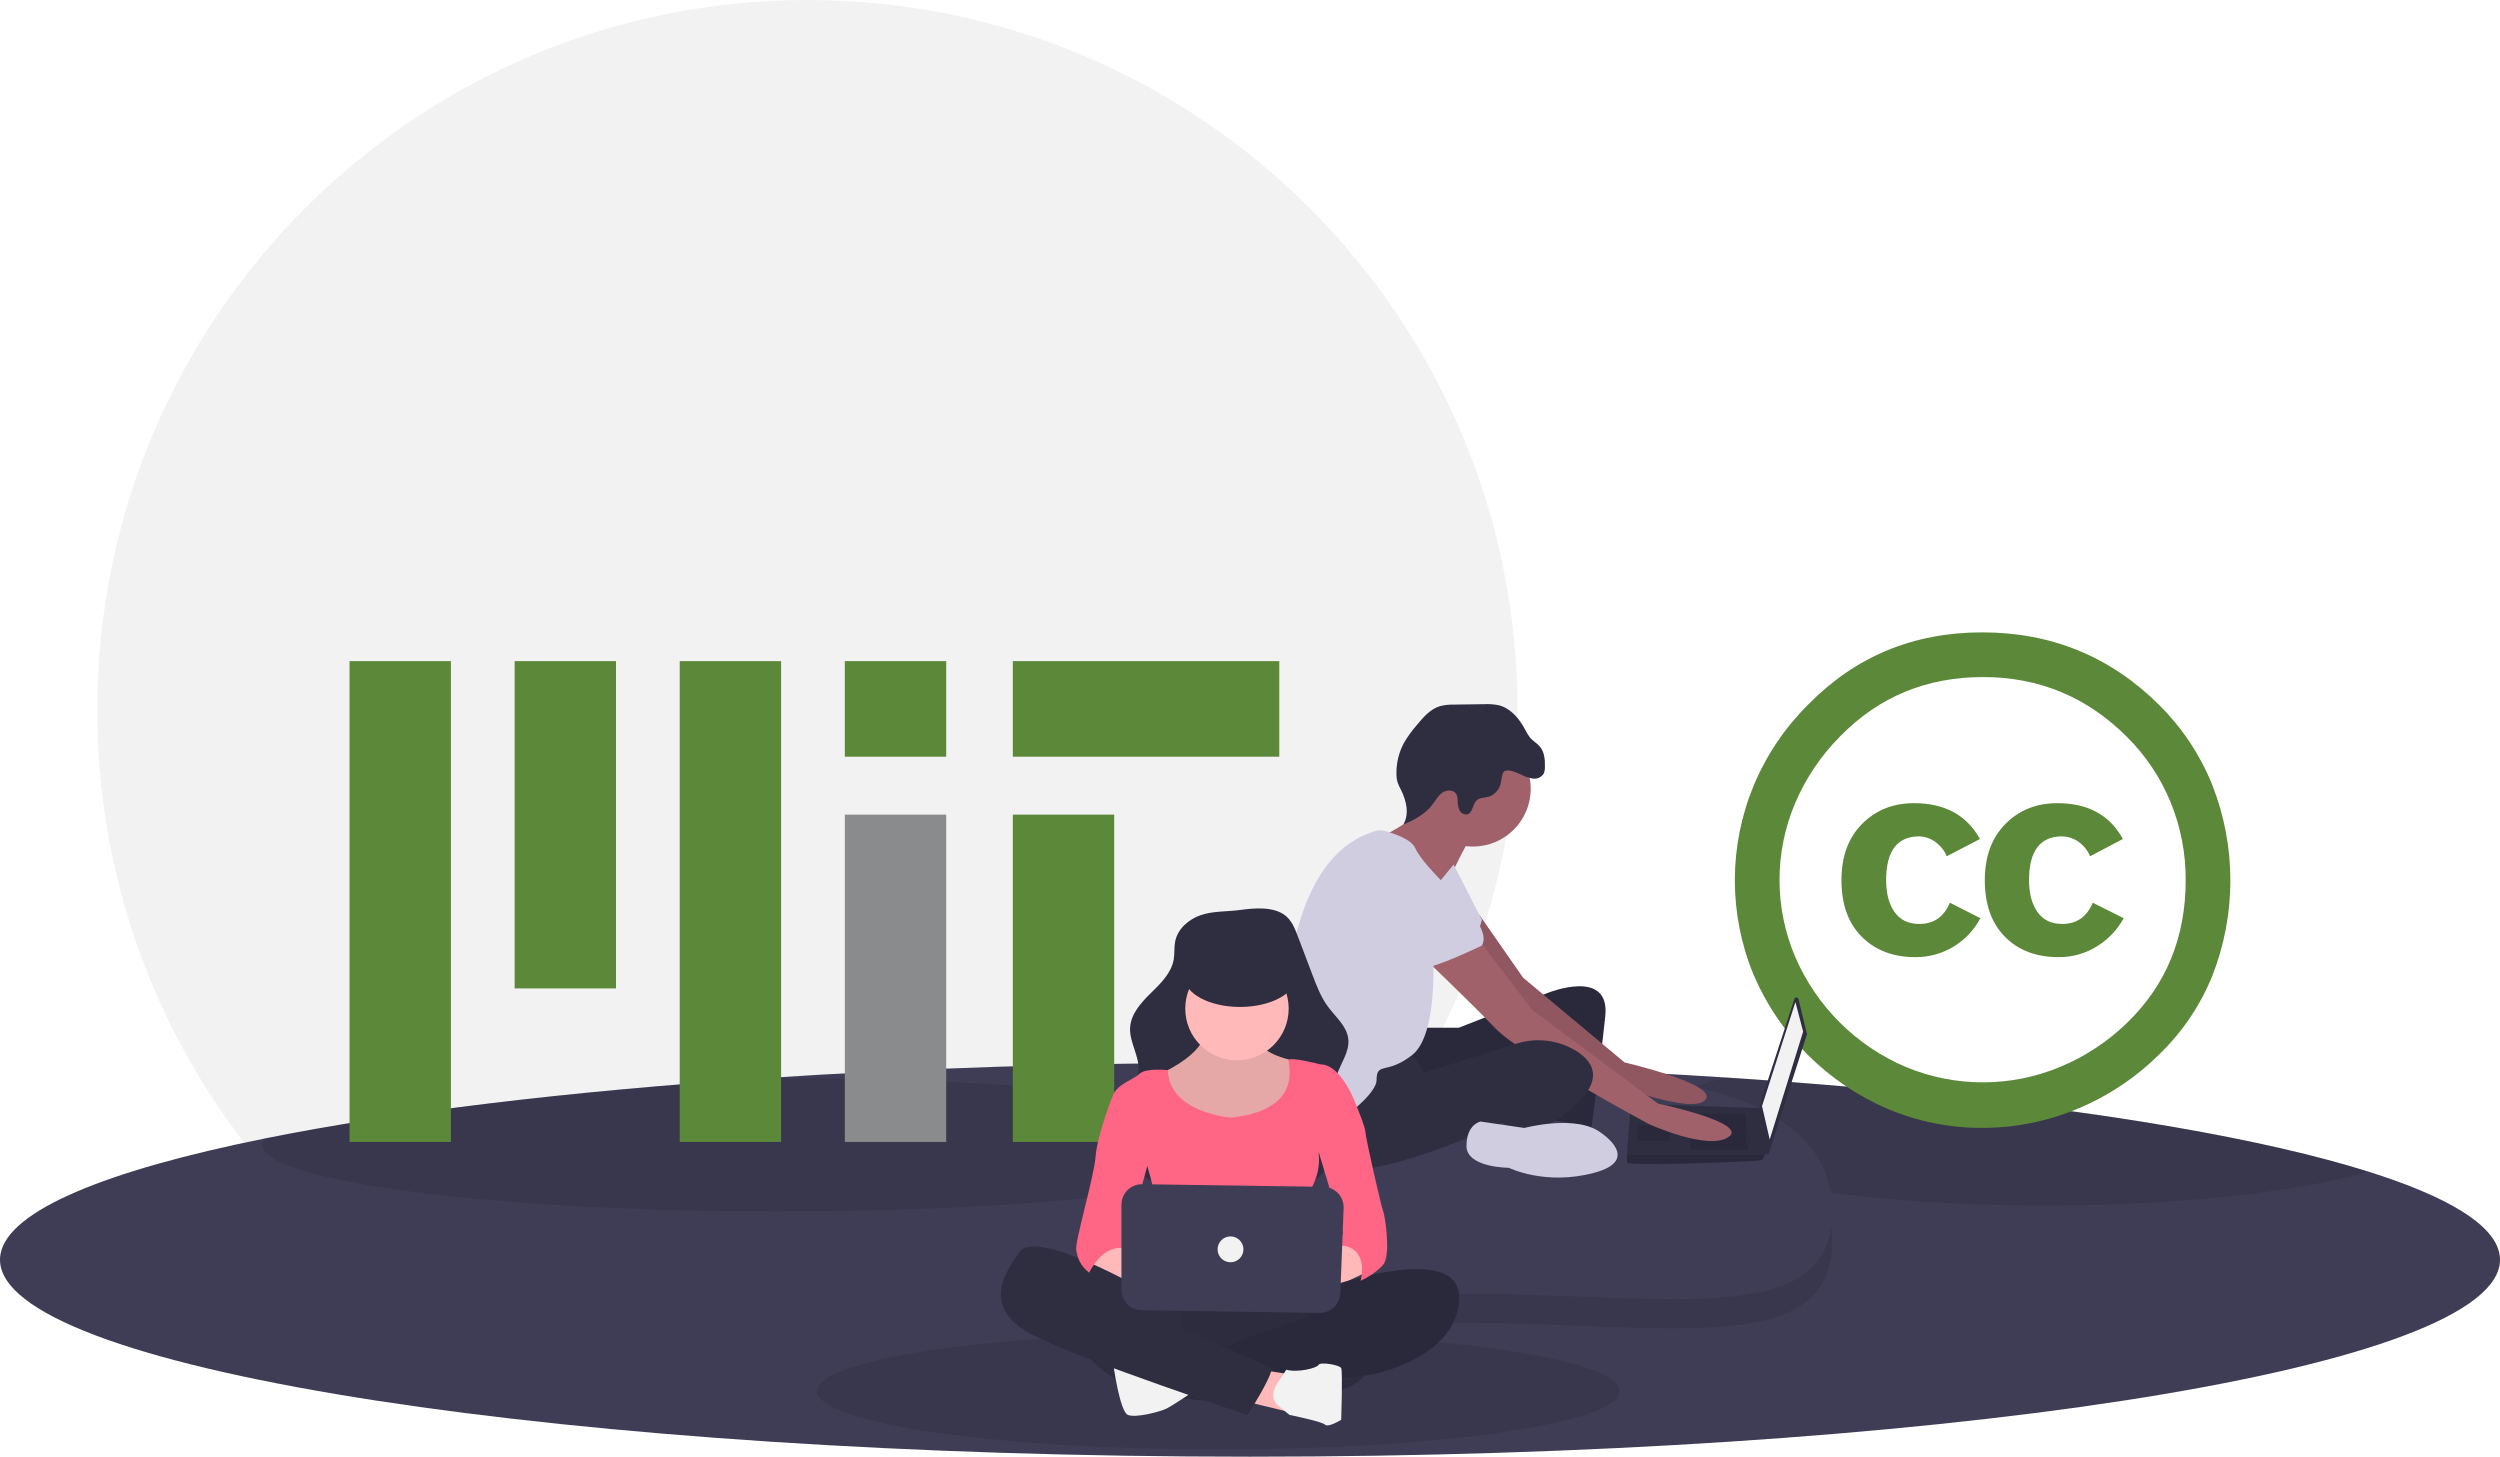
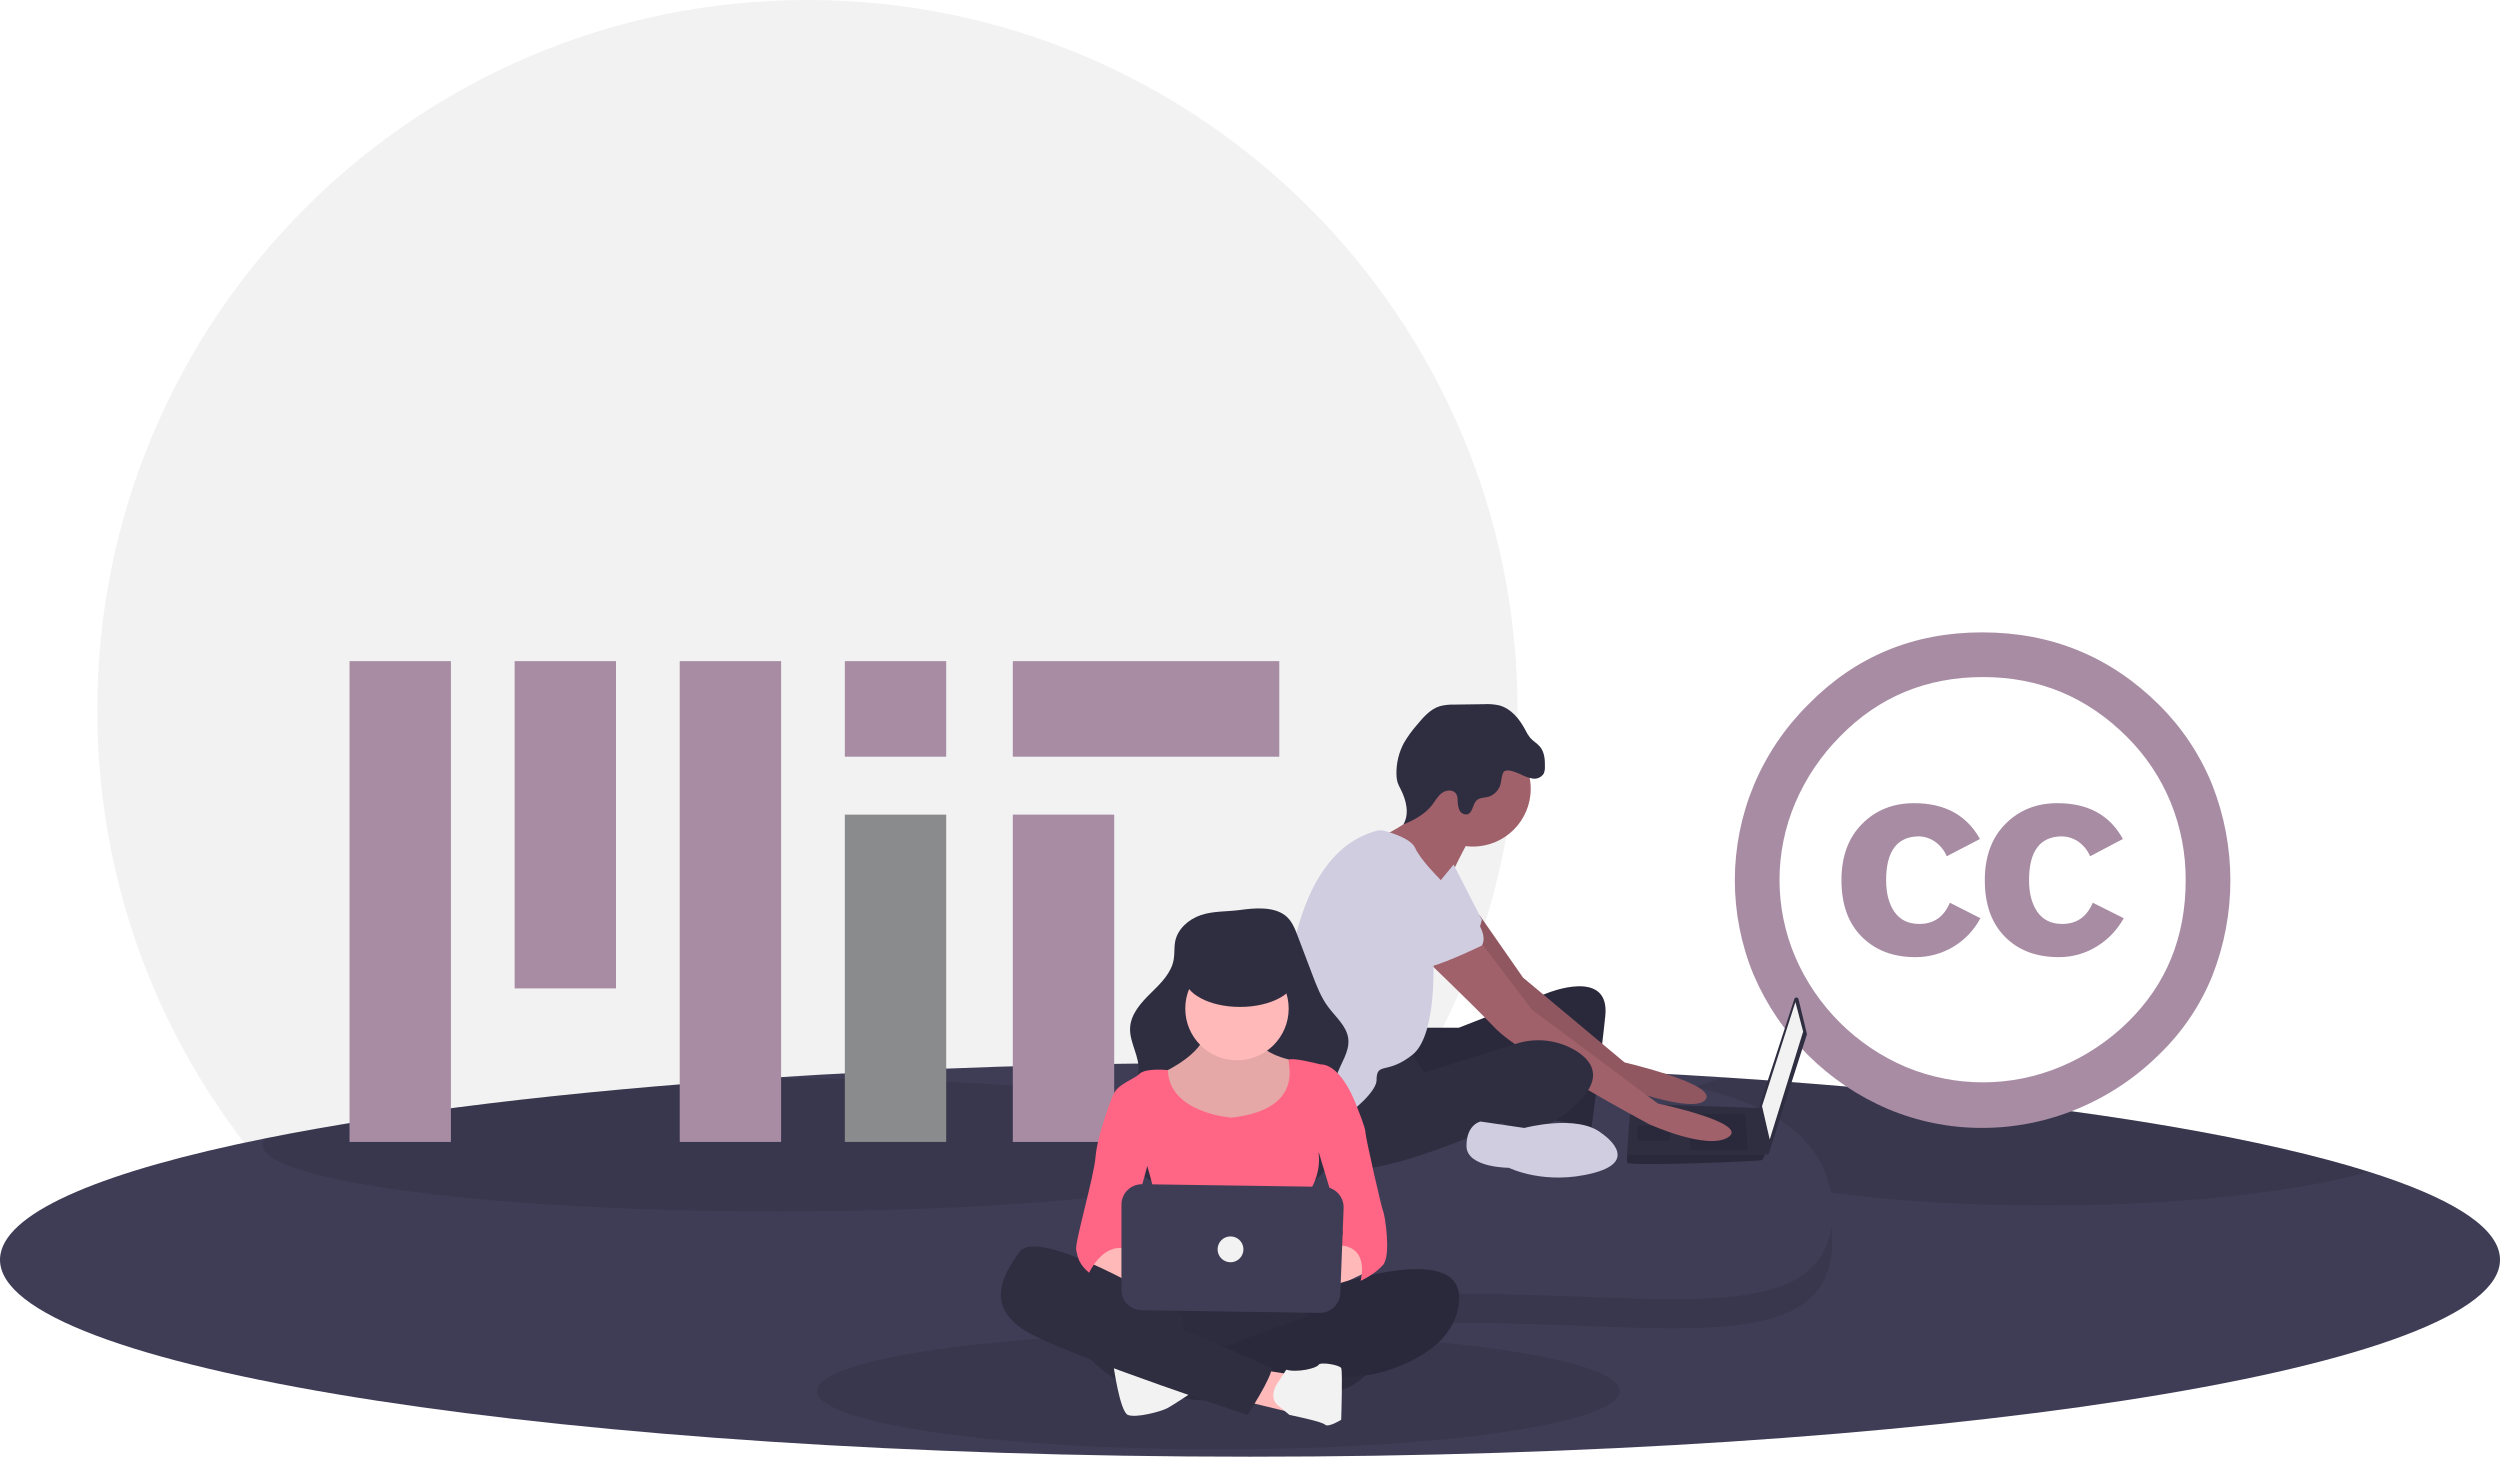
<svg xmlns="http://www.w3.org/2000/svg" id="a58ef234-55dd-4456-b368-278f056cc5c7" data-name="Layer 1" width="1028" height="598.997" viewBox="0 0 1028 598.997">
  <circle cx="332.005" cy="292.004" r="292.004" fill="#f2f2f2" />
  <path d="M1114,668.499a13.69,13.69,0,0,1-.17,2.12c-7.14,43.76-234.46,78.88-513.83,78.88s-506.69-35.12-513.83-78.88a13.675,13.675,0,0,1-.17-2.12c0-.2,0-.41.02-.61,0-.11.01-.21.01-.32a.489.489,0,0,0,.01-.12c.04-.45.1-.88.18-1.32,3.26-17.89,43.35-34.33,108.74-47.5,53.48-10.77,123.89-19.36,204.93-24.76,61.5-4.1,129.12-6.37,200.11-6.37,57.12,0,112.06,1.47,163.38,4.17h.02q16.11.855,31.74,1.87c71.33,4.62,134.63,11.69,185.63,20.54,31.37,5.45,58.1,11.58,79.19,18.22h.01c32.46,10.23,51.6,21.7,53.81,33.83.08.44.14.87.18,1.32a.487.487,0,0,0,.01.12c0,.11.01.21.01.32C1114,668.089,1114,668.299,1114,668.499Z" transform="translate(-86 -150.5013)" fill="#3f3d56" />
  <ellipse cx="501" cy="571.997" rx="165" ry="24" opacity="0.1" />
  <path d="M1059.96,632.299c-5.77,1.65-12.27,3.18-19.4,4.58-29.36,5.78-69.42,9.33-113.53,9.33-49.28,0-93.45-4.43-123.38-11.44-24.84-5.82-39.88-13.39-39.88-21.7,0-7.3,11.64-14.06,31.37-19.53,71.33,4.62,134.63,11.69,185.63,20.54C1012.14,619.529,1038.87,625.659,1059.96,632.299Z" transform="translate(-86 -150.5013)" opacity="0.1" />
  <path d="M618,621.249c0,15.13-94.92,27.4-212,27.4s-212-12.27-212-27.4a4.372,4.372,0,0,1,.96-2.62c53.48-10.77,123.89-19.36,204.93-24.76q3.045-.015,6.11-.01C523.08,593.859,618,606.119,618,621.249Z" transform="translate(-86 -150.5013)" opacity="0.1" />
-   <rect x="416.472" y="334.975" width="41.685" height="134.584" fill="#5c8839" />
-   <rect x="279.506" y="271.851" width="41.685" height="197.708" fill="#5c8839" />
-   <rect x="143.73" y="271.851" width="41.685" height="197.708" fill="#5c8839" />
-   <rect x="211.618" y="271.851" width="41.685" height="134.584" fill="#5c8839" />
-   <rect x="347.393" y="271.851" width="41.685" height="39.303" fill="#5c8839" />
+   <rect x="416.472" y="334.975" width="41.685" height="134.584" fill="#a78ca4" />
+   <rect x="279.506" y="271.851" width="41.685" height="197.708" fill="#a78ca4" />
+   <rect x="143.73" y="271.851" width="41.685" height="197.708" fill="#a78ca4" />
+   <rect x="211.618" y="271.851" width="41.685" height="134.584" fill="#a78ca4" />
+   <rect x="347.393" y="271.851" width="41.685" height="39.303" fill="#a78ca4" />
  <rect x="347.393" y="334.975" width="41.685" height="134.584" fill="#8a8b8c" />
-   <rect x="416.472" y="271.851" width="109.573" height="39.303" fill="#5c8839" />
-   <path d="M901.062,410.53q42.748,0,72.774,29.839A97.983,97.983,0,0,1,995.668,473.208a107.346,107.346,0,0,1,.096,78.409,93.533,93.533,0,0,1-21.739,32.294,104.704,104.704,0,0,1-33.841,22.561,101.425,101.425,0,0,1-39.114,7.823,99.015,99.015,0,0,1-38.662-7.734A104.845,104.845,0,0,1,807.007,551.165a101.764,101.764,0,0,1,.089-77.594A102.307,102.307,0,0,1,829.565,440.185Q858.674,410.537,901.062,410.53Zm.369,18.377q-34.93,0-58.768,24.379A87.595,87.595,0,0,0,824.197,480.668a80.789,80.789,0,0,0,0,63.311,86.249,86.249,0,0,0,45.577,45.31,82.687,82.687,0,0,0,63.41-.089,87.995,87.995,0,0,0,27.741-18.374q23.831-23.287,23.828-58.405a83.659,83.659,0,0,0-6.186-32.02,81.465,81.465,0,0,0-18.002-26.929Q935.989,428.909,901.431,428.908Zm-1.277,66.591-13.649,7.097a14.006,14.006,0,0,0-5.365-6.368,12.087,12.087,0,0,0-5.916-1.818q-13.64,0-13.646,18.011,0,8.186,3.454,13.095,3.458,4.914,10.192,4.916,8.916,0,12.557-8.733l12.551,6.368a29.99,29.99,0,0,1-26.745,16.012q-13.644,0-22.016-8.37-8.367-8.367-8.367-23.284,0-14.557,8.46-23.105,8.458-8.549,21.38-8.552Q891.97,480.757,900.155,495.498Zm58.765,0-13.465,7.097a13.992,13.992,0,0,0-5.368-6.368,12.373,12.373,0,0,0-6.094-1.818q-13.644,0-13.649,18.011,0,8.186,3.458,13.095,3.453,4.914,10.192,4.916,8.907,0,12.548-8.733l12.735,6.368a31.277,31.277,0,0,1-11.274,11.736,29.398,29.398,0,0,1-15.464,4.276q-13.831,0-22.099-8.37-8.291-8.367-8.284-23.284,0-14.557,8.463-23.105,8.453-8.549,21.373-8.552Q950.912,480.757,958.919,495.498Z" transform="translate(-86 -150.5013)" fill="#5c8839" />
+   <rect x="416.472" y="271.851" width="109.573" height="39.303" fill="#a78ca4" />
+   <path d="M901.062,410.53q42.748,0,72.774,29.839A97.983,97.983,0,0,1,995.668,473.208a107.346,107.346,0,0,1,.096,78.409,93.533,93.533,0,0,1-21.739,32.294,104.704,104.704,0,0,1-33.841,22.561,101.425,101.425,0,0,1-39.114,7.823,99.015,99.015,0,0,1-38.662-7.734A104.845,104.845,0,0,1,807.007,551.165a101.764,101.764,0,0,1,.089-77.594A102.307,102.307,0,0,1,829.565,440.185Q858.674,410.537,901.062,410.53Zm.369,18.377q-34.93,0-58.768,24.379A87.595,87.595,0,0,0,824.197,480.668a80.789,80.789,0,0,0,0,63.311,86.249,86.249,0,0,0,45.577,45.31,82.687,82.687,0,0,0,63.41-.089,87.995,87.995,0,0,0,27.741-18.374q23.831-23.287,23.828-58.405a83.659,83.659,0,0,0-6.186-32.02,81.465,81.465,0,0,0-18.002-26.929Q935.989,428.909,901.431,428.908Zm-1.277,66.591-13.649,7.097a14.006,14.006,0,0,0-5.365-6.368,12.087,12.087,0,0,0-5.916-1.818q-13.64,0-13.646,18.011,0,8.186,3.454,13.095,3.458,4.914,10.192,4.916,8.916,0,12.557-8.733l12.551,6.368a29.99,29.99,0,0,1-26.745,16.012q-13.644,0-22.016-8.37-8.367-8.367-8.367-23.284,0-14.557,8.46-23.105,8.458-8.549,21.38-8.552Q891.97,480.757,900.155,495.498Zm58.765,0-13.465,7.097a13.992,13.992,0,0,0-5.368-6.368,12.373,12.373,0,0,0-6.094-1.818q-13.644,0-13.649,18.011,0,8.186,3.458,13.095,3.453,4.914,10.192,4.916,8.907,0,12.548-8.733l12.735,6.368a31.277,31.277,0,0,1-11.274,11.736,29.398,29.398,0,0,1-15.464,4.276q-13.831,0-22.099-8.37-8.291-8.367-8.284-23.284,0-14.557,8.463-23.105,8.453-8.549,21.373-8.552Q950.912,480.757,958.919,495.498Z" transform="translate(-86 -150.5013)" fill="#a78ca4" />
  <path d="M839.417,660.837c0,48.737-67.934,33.663-151.113,33.663s-150.104,15.075-150.104-33.663,67.925-59.337,151.104-59.337S839.417,612.099,839.417,660.837Z" transform="translate(-86 -150.5013)" opacity="0.1" />
  <path d="M839.417,648.837c0,48.737-67.934,33.663-151.113,33.663s-150.104,15.075-150.104-33.663,67.925-59.337,151.104-59.337S839.417,600.099,839.417,648.837Z" transform="translate(-86 -150.5013)" fill="#3f3d56" />
  <path d="M825.542,561.343l3.434,14.164a.885.885,0,0,1-.017.478l-15.575,48.673a.885.885,0,0,1-1.722-.17l-2.155-18.961a.885.885,0,0,1,.038-.374l14.297-43.876A.885.885,0,0,1,825.542,561.343Z" transform="translate(-86 -150.5013)" fill="#2f2e41" />
  <polygon points="738.278 412.038 741.449 424.19 727.711 468.572 724.541 454.835 738.278 412.038" fill="#f2f2f2" />
  <path d="M755.064,628.584c.528,1.585,54.949-.528,55.477-1.057a11.469,11.469,0,0,0,1.162-2.113c.497-1.057.951-2.113.951-2.113l-2.113-17.108L756.649,604.279s-1.347,14.498-1.622,21.134A15.853,15.853,0,0,0,755.064,628.584Z" transform="translate(-86 -150.5013)" fill="#2f2e41" />
  <polygon points="717.673 458.005 718.729 472.799 694.953 472.799 694.953 458.005 717.673 458.005" opacity="0.1" />
  <polygon points="687.028 462.76 687.17 462.732 686.5 469.1 673.291 469.1 673.291 462.76 687.028 462.76" opacity="0.1" />
  <path d="M755.064,628.584c.528,1.585,54.949-.528,55.477-1.057a11.469,11.469,0,0,0,1.162-2.113H755.027A15.853,15.853,0,0,0,755.064,628.584Z" transform="translate(-86 -150.5013)" opacity="0.1" />
  <path d="M671.055,573.106h14.794l36.457-14.266s25.889-10.567,23.776,9.51S740.27,615.375,740.27,615.375s-11.624-5.284-17.964-3.698-2.113-32.23-2.113-32.23-51.779,24.833-56.534,21.663-5.812-25.361-5.812-25.361Z" transform="translate(-86 -150.5013)" fill="#2f2e41" />
  <path d="M671.055,573.106h14.794l36.457-14.266s25.889-10.567,23.776,9.51S740.27,615.375,740.27,615.375s-11.624-5.284-17.964-3.698-2.113-32.23-2.113-32.23-51.779,24.833-56.534,21.663-5.812-25.361-5.812-25.361Z" transform="translate(-86 -150.5013)" opacity="0.1" />
  <path d="M694.363,526.777l17.904,25.723,41.74,34.871s38.57,8.982,33.286,15.322-37.513-6.34-37.513-6.34S701.7,561.483,700.115,558.841s-19.021-27.474-19.021-27.474Z" transform="translate(-86 -150.5013)" fill="#a0616a" />
  <path d="M694.363,526.777l17.904,25.723,41.74,34.871s38.57,8.982,33.286,15.322-37.513-6.34-37.513-6.34S701.7,561.483,700.115,558.841s-19.021-27.474-19.021-27.474Z" transform="translate(-86 -150.5013)" opacity="0.1" />
  <circle cx="605.661" cy="324.331" r="23.776" fill="#a0616a" />
  <path d="M690.076,495.967s-7.925,13.737-9.51,21.134-23.776-14.794-23.776-14.794l-2.906-7.661s20.87-9.775,19.285-17.7S690.076,495.967,690.076,495.967Z" transform="translate(-86 -150.5013)" fill="#a0616a" />
  <path d="M683.736,506.005l11.624,22.719s-2.642,11.095-6.869,12.152-22.191-13.737-22.191-13.737Z" transform="translate(-86 -150.5013)" fill="#d0cde1" />
  <path d="M694.303,537.178l21.663,28.531,51.779,38.57s37.513,7.925,29.06,13.737-32.758-5.284-32.758-5.284-52.307-28.003-63.403-39.627-31.701-31.173-31.701-31.173Z" transform="translate(-86 -150.5013)" fill="#a0616a" />
  <path d="M665.244,581.56l6.34,10.039,37.839-11.905a29.751,29.751,0,0,1,24.771,2.989c6.604,4.161,10.831,10.765,1.321,20.54-19.021,19.549-31.701,8.982-31.701,8.982s-63.931,30.116-74.498,15.322-11.095-22.191-11.095-22.191S658.903,579.975,665.244,581.56Z" transform="translate(-86 -150.5013)" fill="#2f2e41" />
  <path d="M744.497,616.432s16.907,11.095-3.17,16.379-34.871-2.113-34.871-2.113-17.436,0-17.436-8.982,5.812-10.039,5.812-10.039l17.964,2.642S734.458,608.506,744.497,616.432Z" transform="translate(-86 -150.5013)" fill="#d0cde1" />
  <path d="M711.166,468.851a17.728,17.728,0,0,0,4.982,1.785,4.548,4.548,0,0,0,4.595-1.969,6.181,6.181,0,0,0,.522-2.795c.064-2.901-.146-6.038-1.985-8.283-1.17-1.429-2.878-2.33-4.089-3.724a17.598,17.598,0,0,1-2.067-3.378c-2.356-4.424-5.843-8.676-10.69-9.951a23.183,23.183,0,0,0-6.24-.477l-12.206.172a21.251,21.251,0,0,0-5.872.632c-3.929,1.188-6.789,4.492-9.409,7.651a47.851,47.851,0,0,0-5.396,7.448,26.133,26.133,0,0,0-3.098,12.804,11.98,11.98,0,0,0,.439,3.388,18.801,18.801,0,0,0,1.332,2.925c2.289,4.496,3.648,10.112,1.07,14.449,4.478-1.829,8.909-4.228,11.863-8.058,1.321-1.714,2.358-3.72,4.119-4.977s4.631-1.367,5.761.479a5.163,5.163,0,0,1,.583,2.418,11.084,11.084,0,0,0,.668,4.081,3.058,3.058,0,0,0,3.322,1.896c2.3-.648,2.08-4.179,3.852-5.782,1.346-1.218,3.422-.985,5.15-1.538a7.643,7.643,0,0,0,4.387-4.321c.655-1.468.645-5.31,1.884-6.105C706.194,466.625,709.726,468.21,711.166,468.851Z" transform="translate(-86 -150.5013)" fill="#2f2e41" />
  <path d="M651.996,492.139a6.271,6.271,0,0,1,3.264.008c3.392.911,10.995,3.321,12.625,6.989,2.113,4.755,9.51,12.152,9.51,12.152s10.039,10.039,7.925,16.907-10.039,14.794-10.039,14.794,2.113,32.758-8.454,41.212-14.794,2.642-14.794,10.567-32.758,32.758-39.098,17.436c0,0,3.17-28.531,2.113-38.57C614.008,563.741,615.533,502.011,651.996,492.139Z" transform="translate(-86 -150.5013)" fill="#d0cde1" />
  <path d="M668.942,505.477s32.23,23.776,26.418,33.815c0,0-19.549,9.51-23.776,8.982s-20.606-19.021-24.833-20.606S640.411,497.552,668.942,505.477Z" transform="translate(-86 -150.5013)" fill="#d0cde1" />
  <path d="M579.811,526.783c-5.013,1.693-9.554,5.652-10.58,10.843-.476,2.406-.184,4.907-.585,7.327-.929,5.612-5.334,9.897-9.396,13.878s-8.258,8.606-8.555,14.286c-.325,6.22,4.186,12.047,3.406,18.226-.907,7.179-8.489,11.831-10.364,18.82-1.252,4.667.282,9.694,2.805,13.815,4.809,7.852,13.028,13.183,21.781,16.041s18.075,3.459,27.282,3.556c11.211.117,23.383-.845,31.806-8.244a25.48,25.48,0,0,0,8.459-16.588c.8-8.571-2.777-17.426-.31-25.673,1.553-5.19,5.447-9.93,4.866-15.316-.568-5.266-5.168-8.999-8.323-13.253-2.946-3.972-4.734-8.663-6.486-13.288l-5.995-15.824c-1.178-3.111-2.473-6.382-5.099-8.424-4.917-3.822-12.822-3.071-18.572-2.283C590.619,525.412,584.94,525.051,579.811,526.783Z" transform="translate(-86 -150.5013)" fill="#2f2e41" />
  <path d="M581.688,572.877s2.657,8.637-17.274,18.602,1.993,20.595,1.993,20.595l23.253,5.315s23.917-3.322,26.575-7.308,7.308-17.274,5.979-19.267a31.061,31.061,0,0,0-3.322-3.986s-15.945-2.657-15.281-9.966S581.688,572.877,581.688,572.877Z" transform="translate(-86 -150.5013)" fill="#ffb9b9" />
  <path d="M581.688,572.877s2.657,8.637-17.274,18.602,1.993,20.595,1.993,20.595l23.253,5.315s23.917-3.322,26.575-7.308,7.308-17.274,5.979-19.267a31.061,31.061,0,0,0-3.322-3.986s-15.945-2.657-15.281-9.966S581.688,572.877,581.688,572.877Z" transform="translate(-86 -150.5013)" opacity="0.1" />
  <circle cx="508.643" cy="414.736" r="21.26" fill="#ffb9b9" />
  <path d="M592.318,610.082s-25.604-1.872-26.089-19.539c0,0-9.122-1.057-11.78,1.601s-11.294,4.651-11.294,11.294,14.616,26.575,14.616,26.575,7.972,26.575,4.651,31.225-3.986,16.609-3.986,16.609,33.218-2.657,38.533,0,26.575,2.657,27.904,0-1.329-35.876-1.329-35.876,5.979-7.972,4.651-17.274L644.139,606.096s-5.979-17.938-15.281-17.938c0,0-12.623-3.322-12.955-1.661S622.215,606.76,592.318,610.082Z" transform="translate(-86 -150.5013)" fill="#ff6584" />
  <path d="M532.525,668.547s5.979,9.301,21.26,11.294,17.938-3.322,16.609-4.651-17.274-7.308-17.274-7.308l-9.301-7.308Z" transform="translate(-86 -150.5013)" fill="#ffb9b9" />
  <path d="M641.481,660.574l-17.274,9.966s-22.589-1.329-13.952,5.315,24.582,3.986,24.582,3.986l15.281-7.308Z" transform="translate(-86 -150.5013)" fill="#ffb9b9" />
  <path d="M555.113,677.848s-15.945,39.198,3.322,45.177,72.416,4.651,84.375-3.322,15.281-18.602,13.287-21.924-15.281-12.623-24.582-13.287S555.113,677.848,555.113,677.848Z" transform="translate(-86 -150.5013)" fill="#2f2e41" />
  <path d="M555.113,677.848s-15.945,39.198,3.322,45.177,72.416,4.651,84.375-3.322,15.281-18.602,13.287-21.924-15.281-12.623-24.582-13.287S555.113,677.848,555.113,677.848Z" transform="translate(-86 -150.5013)" opacity="0.05" />
  <path d="M630.378,680.283s56.281-20.373,55.617,4.208-35.876,31.225-35.876,31.225l-10.63,1.329-58.465,1.993s1.993-10.63-2.657-11.959c0,0,15.281-3.986,15.945-4.651s38.533-13.952,41.191-14.616,10.63-5.979,16.609-5.315c0,0,6.644-5.315,13.952-3.986l-20.595,1.329Z" transform="translate(-86 -150.5013)" fill="#2f2e41" />
  <path d="M630.378,680.283s56.281-20.373,55.617,4.208-35.876,31.225-35.876,31.225l-10.63,1.329-58.465,1.993s1.993-10.63-2.657-11.959c0,0,15.281-3.986,15.945-4.651s38.533-13.952,41.191-14.616,10.63-5.979,16.609-5.315c0,0,6.644-5.315,13.952-3.986l-20.595,1.329Z" transform="translate(-86 -150.5013)" opacity="0.1" />
  <polygon points="534.434 533.081 541.53 549.271 584.714 533.99 588.036 525.354 576.741 523.36 554.035 527.347 544.187 530.004 534.434 533.081" fill="#2f2e41" />
  <polygon points="534.434 533.081 541.53 549.271 584.714 533.99 588.036 525.354 576.741 523.36 554.035 527.347 544.187 530.004 534.434 533.081" opacity="0.1" />
  <path d="M528.538,703.094s12.623,15.945,27.239,19.931,22.589-1.329,22.589-1.329L573.716,703.094l-1.993-11.959L563.086,685.156l-17.274-7.972-20.595-6.644s-8.637-1.329-8.637,0,7.972,21.26,7.972,21.26Z" transform="translate(-86 -150.5013)" fill="#2f2e41" />
  <path d="M543.819,711.731s2.657,19.267,5.979,20.595,13.287-1.329,15.945-2.657,11.691-7.459,11.691-7.459S545.812,710.402,543.819,711.731Z" transform="translate(-86 -150.5013)" fill="#f2f2f2" />
  <polygon points="518.277 563.223 530.9 565.216 529.571 580.496 511.964 576.22 518.277 563.223" fill="#ffb9b9" />
  <path d="M612.186,717.977s-5.916,7.042.063,11.028l3.986,3.322s13.287,2.657,14.616,3.986,6.644-1.993,6.644-1.993.664-19.931,0-21.26-8.637-2.657-9.301-1.329-8.637,3.322-13.287,1.993Z" transform="translate(-86 -150.5013)" fill="#f2f2f2" />
  <path d="M559.099,682.499s-46.506-27.239-53.814-17.274-15.281,23.917,5.979,34.547,87.697,32.554,87.697,32.554,9.966-15.281,9.966-19.267c0,0-35.212-15.945-41.191-17.274s-29.897-16.609-33.219-17.938-7.972-5.315-7.972-5.315Z" transform="translate(-86 -150.5013)" fill="#2f2e41" />
  <path d="M545.812,600.117l-2.657,1.993s-5.979,15.281-6.644,23.917-8.637,35.212-7.972,38.533,1.329,5.979,5.315,9.301c0,0,5.315-11.959,14.616-9.966l11.294-41.191Z" transform="translate(-86 -150.5013)" fill="#ff6584" />
  <path d="M638.824,600.117l5.315,5.979s3.322,7.972,3.322,9.966,6.644,31.225,7.308,32.554,3.322,17.938,0,21.924-9.301,6.644-9.301,6.644,3.986-13.952-8.637-14.616l1.329-5.315-11.959-39.862Z" transform="translate(-86 -150.5013)" fill="#ff6584" />
  <path d="M547.141,645.858v34.995a8.413,8.413,0,0,0,8.289,8.413l73.185,1.084a8.413,8.413,0,0,0,8.532-8.089l1.346-34.999a8.413,8.413,0,0,0-8.285-8.736l-74.531-1.08A8.413,8.413,0,0,0,547.141,645.858Z" transform="translate(-86 -150.5013)" fill="#3f3d56" />
  <ellipse cx="509.89" cy="401.732" rx="22.884" ry="12.322" fill="#2f2e41" />
  <circle cx="505.986" cy="513.727" r="5.315" fill="#f2f2f2" />
</svg>
